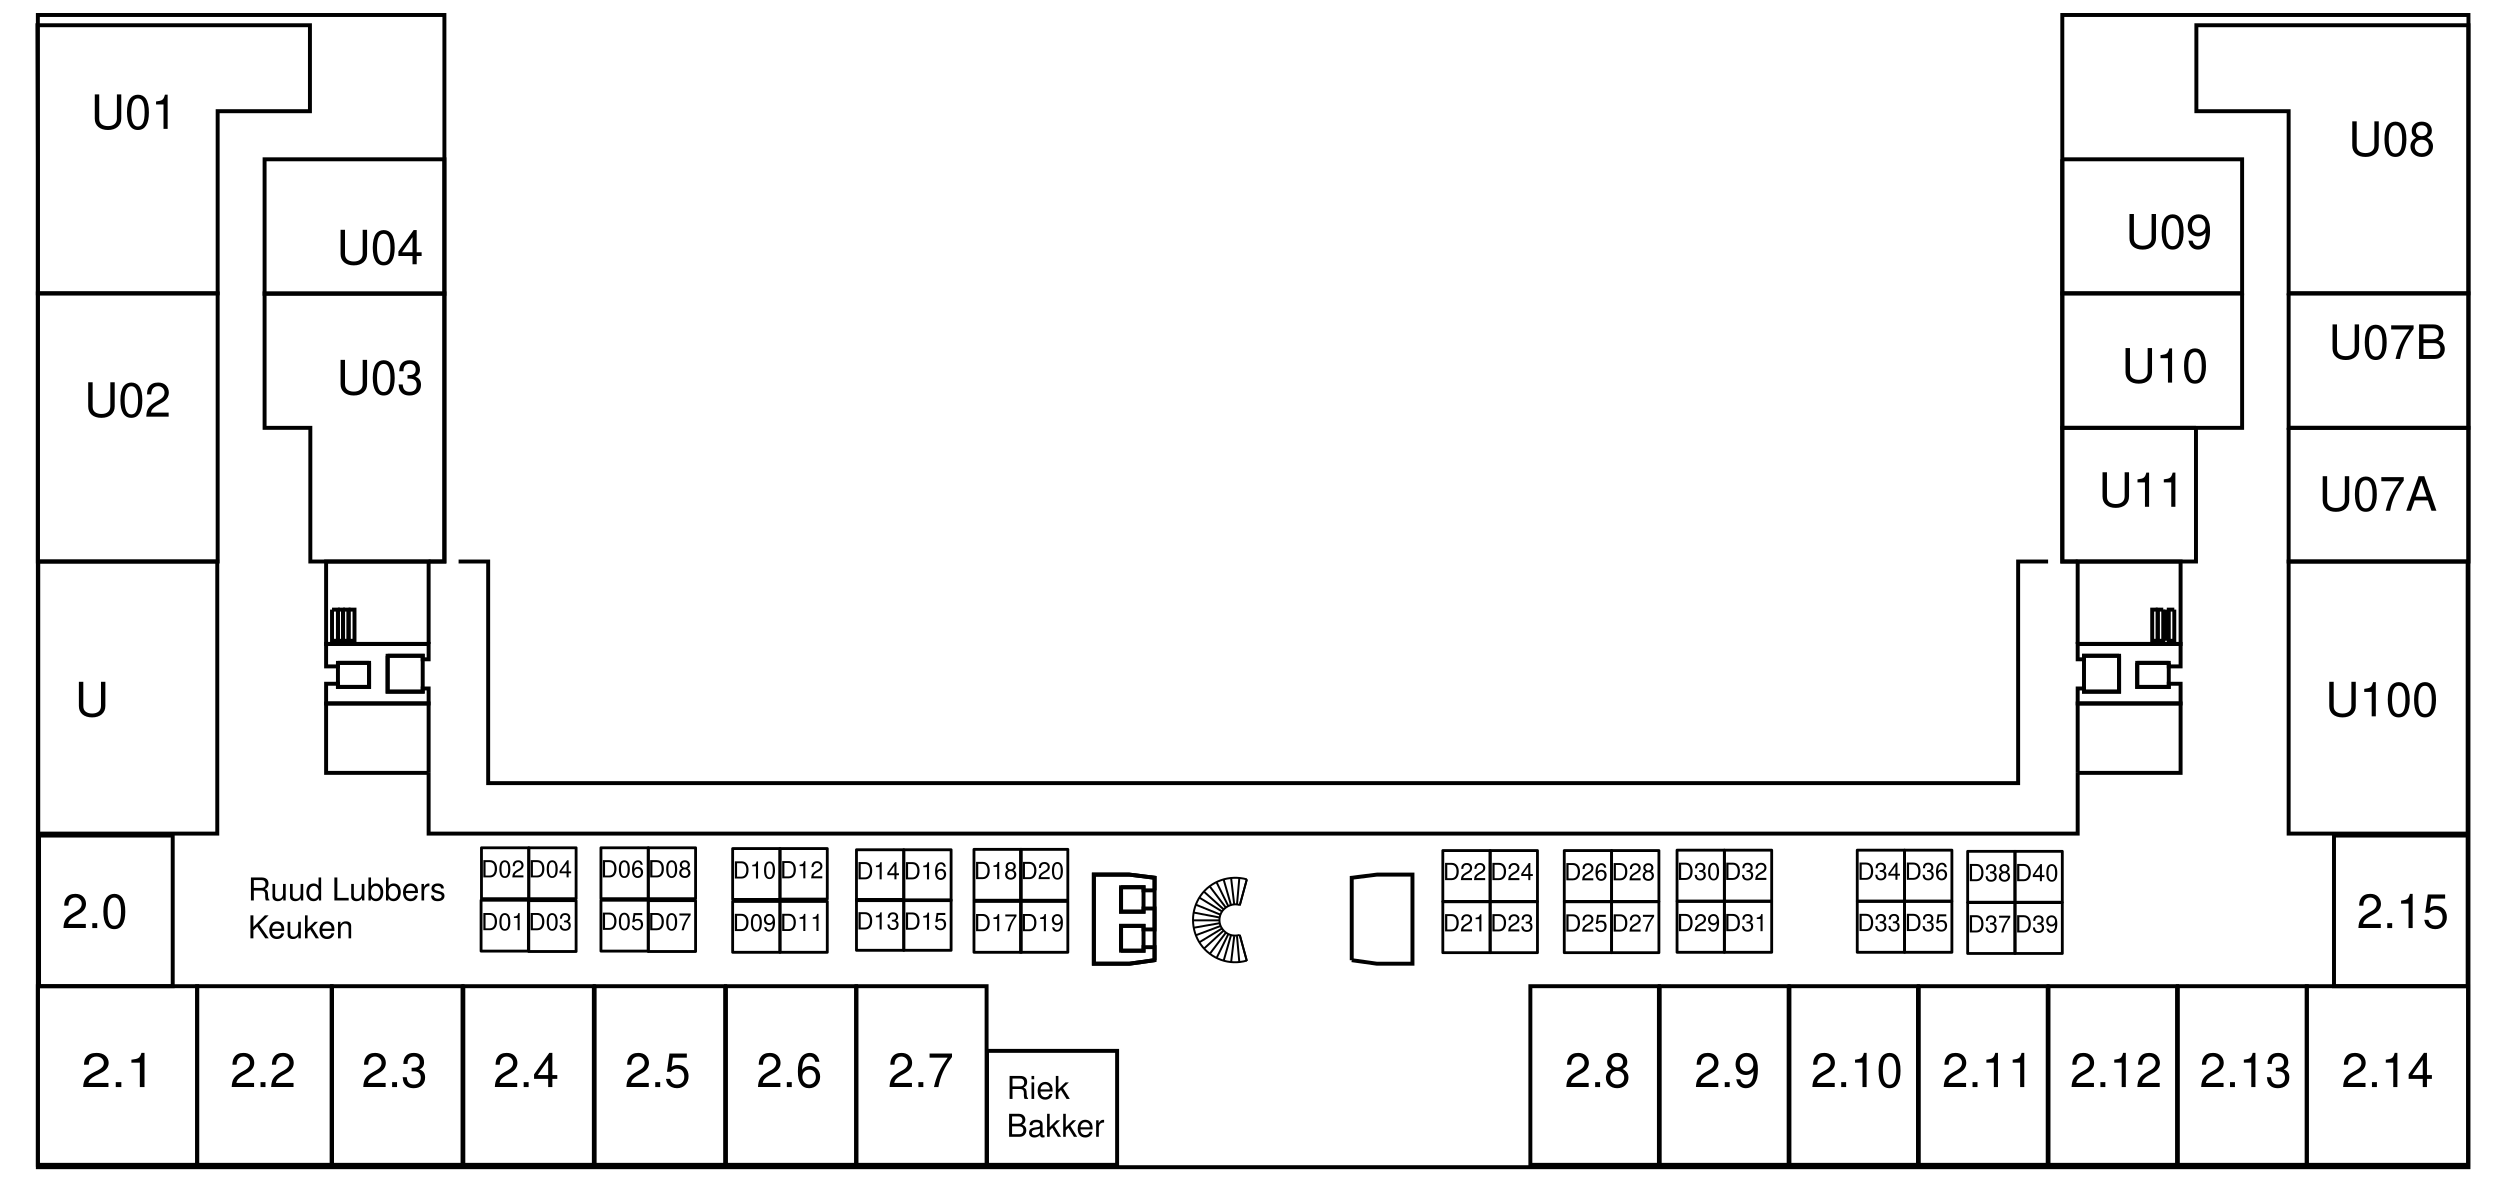
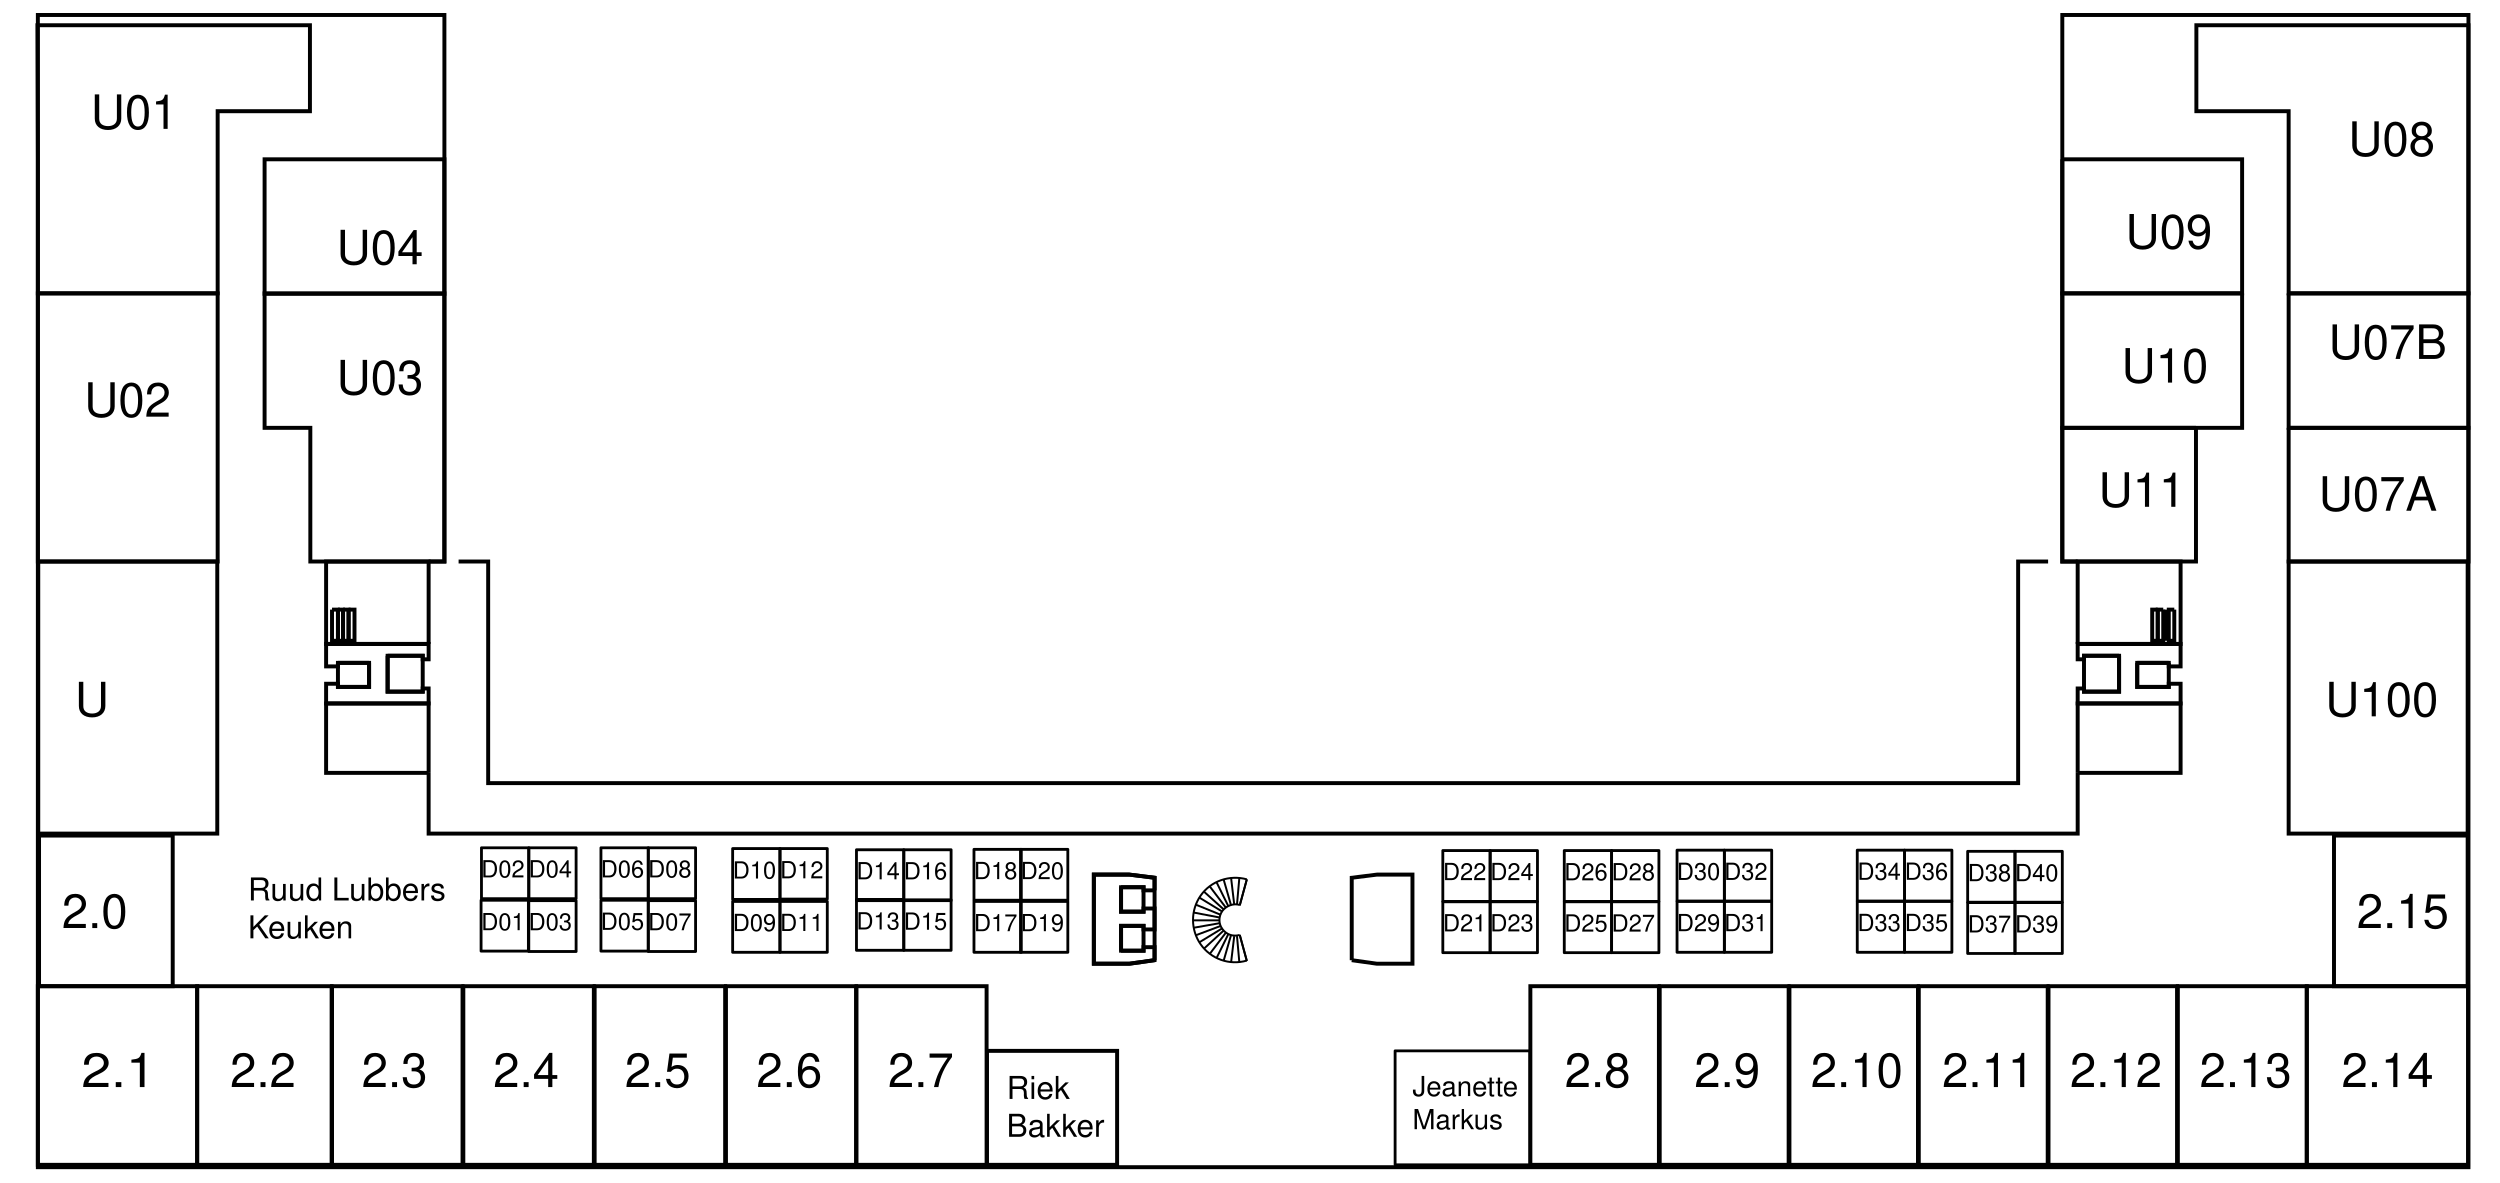
<svg xmlns="http://www.w3.org/2000/svg" version="1.1" id="Layer_1" x="0px" y="0px" viewBox="0 0 634 300" style="enable-background:new 0 0 634 300;" xml:space="preserve">
  <style type="text/css">
	.st0{fill:none;stroke:#000000;stroke-miterlimit:10;}
	.st1{fill:none;stroke:#000000;stroke-width:0.5;stroke-miterlimit:10;}
	.st2{font-family:'Helvetica';}
	.st3{font-size:12px;}
	.st4{display:none;}
	.st5{display:inline;fill:none;stroke:#000000;stroke-miterlimit:10;}
	.st6{display:inline;}
- 	.st7{enable-background:new    ;}
- 	.st8{font-size:8px;}
- 	.st9{fill:none;}
- 	.st10{fill:none;stroke:#000000;stroke-width:0.72;stroke-linecap:round;stroke-linejoin:round;stroke-miterlimit:10;}
- 	.st11{font-size:6px;}
+ 	.st7{font-size:8px;}
+ 	.st8{fill:none;}
+ 	.st9{fill:none;stroke:#000000;stroke-width:0.72;stroke-linecap:round;stroke-linejoin:round;stroke-miterlimit:10;}
+ 	.st10{font-size:6px;}
+ 	.st11{enable-background:new    ;}
+ 	.st12{font-size:7px;}
</style>
  <g id="outline">
    <polyline class="st0" points="551.4,154.6 550,154.6 550,162.5 551.4,162.5 551.4,154.6  " />
    <polyline points="550,154.6 548.6,154.6 548.6,162.5 550,162.5 550,154.6  " />
    <polyline class="st0" points="548.6,154.6 547.2,154.6 547.2,162.5 548.6,162.5 548.6,154.6  " />
    <polyline class="st0" points="547.2,154.6 545.8,154.6 545.8,162.5 547.2,162.5 547.2,154.6  " />
    <polyline class="st0" points="284.3,225 290,225 290,231.2 284.3,231.2 284.3,225  " />
    <polyline class="st0" points="542,168.1 550,168.1 550,174.2 542,174.2 542,168.1  " />
    <polyline class="st0" points="537.4,166.3 528.5,166.3 528.5,175.4 537.4,175.4 537.4,166.3  " />
    <line class="st1" x1="314.4" y1="229.6" x2="316.2" y2="223" />
    <line class="st1" x1="314.4" y1="237.1" x2="316.2" y2="243.7" />
    <line class="st1" x1="314.4" y1="229.6" x2="316.2" y2="223" />
    <line class="st1" x1="313.7" y1="229.4" x2="314.3" y2="222.6" />
    <line class="st1" x1="313" y1="229.4" x2="312.2" y2="222.6" />
    <line class="st1" x1="312.2" y1="229.6" x2="310.3" y2="223" />
    <line class="st1" x1="311.5" y1="229.8" x2="308.5" y2="223.7" />
    <line class="st1" x1="310.9" y1="230.2" x2="306.8" y2="224.8" />
    <line class="st1" x1="310.3" y1="230.6" x2="305.3" y2="226.1" />
    <line class="st1" x1="310" y1="231.2" x2="304.1" y2="227.6" />
    <line class="st1" x1="309.6" y1="232" x2="303.2" y2="229.4" />
    <line class="st1" x1="309.4" y1="232.7" x2="302.6" y2="231.4" />
    <line class="st1" x1="309.4" y1="233.4" x2="302.5" y2="233.4" />
    <line class="st1" x1="309.4" y1="234.1" x2="302.6" y2="235.3" />
    <line class="st1" x1="309.6" y1="234.8" x2="303.2" y2="237.2" />
    <line class="st1" x1="310" y1="235.4" x2="304.1" y2="239" />
    <line class="st1" x1="310.3" y1="236" x2="305.3" y2="240.6" />
    <line class="st1" x1="310.9" y1="236.5" x2="306.8" y2="241.9" />
    <line class="st1" x1="311.5" y1="236.9" x2="308.5" y2="243" />
    <line class="st1" x1="312.2" y1="237.1" x2="310.3" y2="243.7" />
    <line class="st1" x1="313" y1="237.4" x2="312.2" y2="244.1" />
    <line class="st1" x1="313.7" y1="237.4" x2="314.3" y2="244.1" />
    <line class="st1" x1="314.4" y1="237.1" x2="316.2" y2="243.7" />
    <path class="st1" d="M314.4,229.5c-1.6-0.5-3.4,0.2-4.4,1.5c-1,1.4-1,3.3,0,4.6c1,1.4,2.7,2,4.4,1.5" />
    <path class="st1" d="M316.2,223c-4.4-1.2-9.1,0.4-11.7,4.1s-2.6,8.7,0,12.4s7.3,5.4,11.7,4.1" />
    <polyline class="st0" points="342.8,243.5 349.2,244.4 358.2,244.4 358.2,221.8 349.2,221.8 342.8,222.6 342.8,243.5  " />
-     <polyline class="st0" points="550,168.1 550,169 553,169 553,163.3 526.9,163.3 526.9,167.2 528.5,167.2 528.5,166.3 537.4,166.3   537.4,175.4 528.5,175.4 528.5,174.6 526.9,174.6 526.9,178.4 553,178.4 553,173.4 550,173.4 550,174.2 542,174.2 542,168.1   550,168.1  " />
+     <polyline class="st0" points="550,168.1 550,169 553,169 553,163.3 526.9,163.3 526.9,167.2 528.5,167.2 528.5,166.3 537.4,166.3    537.4,175.4 528.5,175.4 528.5,174.6 526.9,174.6 526.9,178.4 553,178.4 553,173.4 550,173.4 550,174.2 542,174.2 542,168.1    550,168.1  " />
    <polyline class="st0" points="284.3,241.1 290,241.1 290,234.8 284.3,234.8 284.3,241.1  " />
-     <polyline class="st0" points="292.8,225.8 292.8,222.6 286.4,221.8 277.4,221.8 277.4,244.4 286.4,244.4 292.8,243.5 292.8,240.2   290,240.2 290,241.1 284.3,241.1 284.3,234.8 290,234.8 290,235.7 292.8,235.7 292.8,230.4 290,230.4 290,231.2 284.3,231.2   284.3,225 290,225 290,225.8 292.8,225.8  " />
+     <polyline class="st0" points="292.8,225.8 292.8,222.6 286.4,221.8 277.4,221.8 277.4,244.4 286.4,244.4 292.8,243.5 292.8,240.2    290,240.2 290,241.1 284.3,241.1 284.3,234.8 290,234.8 290,235.7 292.8,235.7 292.8,230.4 290,230.4 290,231.2 284.3,231.2    284.3,225 290,225 290,225.8 292.8,225.8  " />
    <polyline class="st0" points="526.9,196 553,196 553,178.4 526.9,178.4 526.9,196  " />
    <polyline class="st0" points="526.9,163.3 553,163.3 553,142.4 526.9,142.4 526.9,163.3  " />
    <polyline class="st0" points="84.2,154.6 85.7,154.6 85.7,162.5 84.2,162.5 84.2,154.6  " />
    <polyline class="st0" points="85.7,154.6 87,154.6 87,162.5 85.7,162.5 85.7,154.6  " />
    <polyline class="st0" points="87,154.6 88.4,154.6 88.4,162.5 87,162.5 87,154.6  " />
    <polyline class="st0" points="88.4,154.6 89.9,154.6 89.9,162.5 88.4,162.5 88.4,154.6  " />
    <polyline class="st0" points="93.6,168.1 85.7,168.1 85.7,174.2 93.6,174.2 93.6,168.1  " />
    <polyline class="st0" points="98.3,166.3 107.2,166.3 107.2,175.4 98.3,175.4 98.3,166.3  " />
    <polyline class="st0" points="292.8,243.5 286.4,244.4 277.4,244.4 277.4,221.8 286.4,221.8 292.8,222.6 292.8,243.5  " />
    <polyline class="st0" points="108.7,196 108.7,211.4 526.9,211.4 526.9,196  " />
-     <polyline class="st0" points="85.7,168.1 85.7,169 82.7,169 82.7,163.3 108.7,163.3 108.7,167.2 107.2,167.2 107.2,166.3   98.3,166.3 98.3,175.4 107.2,175.4 107.2,174.6 108.7,174.6 108.7,178.4 82.7,178.4 82.7,173.4 85.7,173.4 85.7,174.2 93.6,174.2   93.6,168.1 85.7,168.1  " />
+     <polyline class="st0" points="85.7,168.1 85.7,169 82.7,169 82.7,163.3 108.7,163.3 108.7,167.2 107.2,167.2 107.2,166.3    98.3,166.3 98.3,175.4 107.2,175.4 107.2,174.6 108.7,174.6 108.7,178.4 82.7,178.4 82.7,173.4 85.7,173.4 85.7,174.2 93.6,174.2    93.6,168.1 85.7,168.1  " />
    <polyline class="st0" points="108.7,196 82.7,196 82.7,178.4 108.7,178.4 108.7,196  " />
    <polyline class="st0" points="108.7,163.3 82.7,163.3 82.7,142.4 108.7,142.4 108.7,163.3  " />
    <polyline class="st0" points="519.4,142.4 511.8,142.4 511.8,198.6 123.8,198.6 123.8,142.4 116.3,142.4  " />
-     <polyline class="st0" points="526.9,142.4 523,142.4 523,3.8 626,3.8 626,296 9.6,296 9.6,3.8 112.7,3.8 112.7,142.4 108.7,142.4   " />
+     <polyline class="st0" points="526.9,142.4 523,142.4 523,3.8 626,3.8 626,296 9.6,296 9.6,3.8 112.7,3.8 112.7,142.4 108.7,142.4     " />
  </g>
  <g id="F2U08">
    <polygon class="st0" points="557,6.4 557,28.2 580.4,28.2 580.4,40.4 580.4,74.4 626,74.4 626,40.4 626,6.4  " />
    <text transform="matrix(1 0 0 1 595.5195 39.5202)" class="st2 st3">U08</text>
  </g>
  <g id="F2U7B" class="st4">
    <polyline class="st5" points="580.4,74.4 626,74.4 626,108.5 580.4,108.5 580.4,74.4  " />
    <text transform="matrix(1 0 0 1 590.5195 91.0202)" class="st6 st2 st3">U07B</text>
  </g>
  <g id="F2U7A" class="st4">
    <polyline class="st5" points="580.4,108.5 626,108.5 626,142.4 580.4,142.4 580.4,108.5  " />
    <text transform="matrix(1 0 0 1 588.0195 129.5202)" class="st6 st2 st3">U07A</text>
  </g>
  <g id="F2U07">
    <g id="F2U7B_1_">
      <polyline class="st0" points="580.4,74.4 626,74.4 626,108.5 580.4,108.5 580.4,74.4   " />
      <text transform="matrix(1 0 0 1 590.5195 91.0202)" class="st2 st3">U07B</text>
    </g>
    <g id="F2U7A_1_">
      <polyline class="st0" points="580.4,108.5 626,108.5 626,142.4 580.4,142.4 580.4,108.5   " />
      <text transform="matrix(1 0 0 1 588.0195 129.5202)" class="st2 st3">U07A</text>
    </g>
  </g>
  <g id="F2U09">
    <polyline class="st0" points="523,40.4 568.6,40.4 568.6,74.4 523,74.4 523,40.4  " />
    <text transform="matrix(1 0 0 1 539.0195 63.0202)" class="st2 st3">U09</text>
  </g>
  <g id="F2U10">
    <polyline class="st0" points="568.6,74.4 523,74.4 523,108.5 568.6,108.5 568.6,74.4  " />
    <text transform="matrix(1 0 0 1 538.0195 97.0202)" class="st2 st3">U10</text>
  </g>
  <g id="F2U11">
    <polyline class="st0" points="556.9,108.5 523,108.5 523,142.4 556.9,142.4 556.9,108.5  " />
    <text transform="matrix(1 0 0 1 532.1865 128.5202)" class="st2 st3">U11</text>
  </g>
  <g id="F2U01">
    <polygon class="st0" points="9.5,6.4 9.6,40.4 9.6,74.4 55.2,74.4 55.2,40.4 55.2,28.2 78.6,28.2 78.6,6.4  " />
    <text transform="matrix(1 0 0 1 23.02 32.6867)" class="st2 st3">U01</text>
  </g>
  <g id="F2U02">
    <polygon class="st0" points="9.6,74.4 9.6,108.5 9.6,142.4 55.2,142.4 55.2,108.5 55.2,74.4  " />
    <text transform="matrix(1 0 0 1 21.353 105.6867)" class="st2 st3">U02</text>
  </g>
  <g id="F2U03">
-     <polygon class="st0" points="67.1,74.4 67.1,74.4 67.1,108.5 78.7,108.5 78.7,142.4 112.7,142.4 112.7,108.5 112.7,74.4   112.7,74.4  " />
+     <polygon class="st0" points="67.1,74.4 67.1,74.4 67.1,108.5 78.7,108.5 78.7,142.4 112.7,142.4 112.7,108.5 112.7,74.4    112.7,74.4  " />
    <text transform="matrix(1 0 0 1 85.353 100.0202)" class="st2 st3">U03</text>
  </g>
  <g id="F221">
    <polygon class="st0" points="9.6,250.1 9.6,272.8 9.6,295.4 50,295.4 50,272.8 50,250.1  " />
    <text transform="matrix(1.1309 0 0 1 20.6284 275.686)" class="st2 st3">2.1</text>
  </g>
  <g id="F222">
    <polygon class="st0" points="50,250.1 50,272.8 50,295.4 84.1,295.4 84.1,272.8 84.1,250.1  " />
    <text id="_x32_.2" transform="matrix(1 0 0 1 58.353 275.6866)" class="st2 st3">2.2</text>
  </g>
  <g id="F223">
    <polygon class="st0" points="84.2,250.1 84.2,272.8 84.2,295.4 117.3,295.4 117.3,272.8 117.3,250.1  " />
    <text id="_x32_.3" transform="matrix(1 0 0 1 91.7197 275.6866)" class="st2 st3">2.3</text>
  </g>
  <g id="F224">
    <polygon class="st0" points="117.5,250.1 117.5,272.8 117.5,295.4 150.6,295.4 150.6,272.8 150.6,250.1  " />
    <text id="_x32_.4" transform="matrix(1 0 0 1 125.0864 275.6866)" class="st2 st3">2.4</text>
  </g>
  <g id="F225">
    <polygon class="st0" points="150.8,250.1 150.8,272.8 150.8,295.4 183.9,295.4 183.9,272.8 183.9,250.1  " />
    <text id="_x32_.5" transform="matrix(1 0 0 1 158.4531 275.6866)" class="st2 st3">2.5</text>
  </g>
  <g id="F226">
    <polygon class="st0" points="184.1,250.1 184.1,272.8 184.1,295.4 217.1,295.4 217.1,272.8 217.1,250.1  " />
    <text id="_x32_.6" transform="matrix(1 0 0 1 191.8198 275.6866)" class="st2 st3">2.6</text>
  </g>
  <g id="F227">
    <polygon class="st0" points="217.2,250.1 217.2,272.8 217.2,295.4 250.2,295.4 250.2,272.8 250.2,250.1  " />
    <text id="_x32_.7" transform="matrix(1 0 0 1 225.1865 275.6866)" class="st2 st3">2.7</text>
  </g>
  <g id="F2RB">
    <polygon class="st0" points="250.3,266.5 250.3,281 250.3,295.4 283.3,295.4 283.3,281 283.3,266.5  " />
-     <text id="_x32_.7_1_" transform="matrix(1 0 0 1 255.2865 278.6866)" class="st7">
-       <tspan x="0" y="0" class="st2 st8">Riek </tspan>
-       <tspan x="0" y="9.6" class="st2 st8">Bakker</tspan>
-     </text>
+     <text transform="matrix(1 0 0 1 255.2865 278.6866)" class="st2 st7">Riek </text>
+     <text transform="matrix(1 0 0 1 255.2865 288.2866)" class="st2 st7">Bakker</text>
  </g>
  <g id="F228">
    <polygon class="st0" points="388.1,250.1 388.1,272.8 388.1,295.4 420.7,295.4 420.7,272.8 420.7,250.1  " />
    <text id="_x32_.8" transform="matrix(1 0 0 1 396.8115 275.6866)" class="st2 st3">2.8</text>
  </g>
  <g id="F229">
    <polygon class="st0" points="420.9,250.1 420.9,272.8 420.9,295.4 453.6,295.4 453.6,272.8 453.6,250.1  " />
    <text id="_x32_.9" transform="matrix(1 0 0 1 429.6787 275.6866)" class="st2 st3">2.9</text>
  </g>
  <g id="F2210">
    <polygon class="st0" points="453.8,250.1 453.8,272.8 453.8,295.4 486.4,295.4 486.4,272.8 486.4,250.1  " />
    <text id="_x32_.10" transform="matrix(1 0 0 1 459.2095 275.6866)" class="st2 st3">2.10</text>
  </g>
  <g id="F2211">
    <polygon class="st0" points="486.6,250.1 486.6,272.8 486.6,295.4 519.3,295.4 519.3,272.8 519.3,250.1  " />
    <text id="_x32_.11" transform="matrix(1 0 0 1 492.519 275.6866)" class="st2 st3">2.11</text>
  </g>
  <g id="F2212">
    <polygon class="st0" points="519.5,250.1 519.5,272.8 519.5,295.4 552.1,295.4 552.1,272.8 552.1,250.1  " />
    <text id="_x32_.12" transform="matrix(1 0 0 1 524.9443 275.6866)" class="st2 st3">2.12</text>
  </g>
  <g id="F2213">
    <polygon class="st0" points="552.3,250.1 552.3,272.8 552.3,295.4 585,295.4 585,272.8 585,250.1  " />
    <text id="_x32_.13" transform="matrix(1 0 0 1 557.8115 275.6866)" class="st2 st3">2.13</text>
  </g>
  <g id="F2214">
    <polygon class="st0" points="585,250.1 585,272.8 585,295.4 625.9,295.4 625.9,272.8 625.9,250.1  " />
    <text id="_x32_.14" transform="matrix(1 0 0 1 593.8115 275.6866)" class="st2 st3">2.14</text>
  </g>
  <g id="F2215">
    <polygon class="st0" points="591.9,211.9 591.9,231.1 591.9,250.1 625.8,250.1 625.8,231.1 625.8,211.9  " />
    <text id="_x32_.15" transform="matrix(1 0 0 1 597.6865 235.3537)" class="st2 st3">2.15</text>
  </g>
  <g id="F2U100">
    <polygon class="st0" points="580.4,142.4 580.4,177.1 580.4,211.4 625.8,211.4 625.8,177.1 625.8,142.4  " />
    <text id="_x32_.15_2_" transform="matrix(1 0 0 1 589.6865 181.6537)" class="st2 st3">U100</text>
  </g>
  <g id="F220">
    <polygon class="st0" points="9.9,211.9 9.9,231.1 9.9,250.1 43.8,250.1 43.8,231.1 43.8,211.9  " />
    <text id="_x32_.15_1_" transform="matrix(1 0 0 1 15.6865 235.3537)" class="st2 st3">2.0</text>
  </g>
  <g id="F2RL">
-     <polygon class="st9" points="55.1,211.9 55.1,231.1 55.1,250.1 117.5,250.1 117.5,231.1 117.5,211.9  " />
-     <text id="_x32_.15_4_" transform="matrix(1 0 0 1 62.8865 228.3537)" class="st7">
-       <tspan x="0" y="0" class="st2 st8">Ruud Lubbers</tspan>
-       <tspan x="0" y="9.6" class="st2 st8">Keuken</tspan>
-     </text>
+     <polygon class="st8" points="55.1,211.9 55.1,231.1 55.1,250.1 117.5,250.1 117.5,231.1 117.5,211.9  " />
+     <text transform="matrix(1 0 0 1 62.8865 228.3537)" class="st2 st7">Ruud Lubbers</text>
+     <text transform="matrix(1 0 0 1 62.8865 237.9537)" class="st2 st7">Keuken</text>
  </g>
  <g id="F2D01">
-     <polyline class="st10" points="122,228.3 134,228.3 134,241.2 122,241.2 122,228.3  " />
-     <text transform="matrix(1 0 0 1 122.0437 235.9047)" class="st2 st11">D01</text>
+     <polyline class="st9" points="122,228.3 134,228.3 134,241.2 122,241.2 122,228.3  " />
+     <text transform="matrix(1 0 0 1 122.0437 235.9047)" class="st2 st10">D01</text>
  </g>
  <g id="F2D04">
-     <polyline class="st10" points="134.1,215 146.1,215 146.1,227.9 134.1,227.9 134.1,215  " />
-     <text transform="matrix(1 0 0 1 134.053 222.5119)" class="st2 st11">D04</text>
+     <polyline class="st9" points="134.1,215 146.1,215 146.1,227.9 134.1,227.9 134.1,215  " />
+     <text transform="matrix(1 0 0 1 134.053 222.5119)" class="st2 st10">D04</text>
  </g>
  <g id="F2D02">
-     <polyline class="st10" points="122.1,215 134.1,215 134.1,227.9 122.1,227.9 122.1,215  " />
-     <text transform="matrix(1 0 0 1 122.0437 222.5119)" class="st2 st11">D02</text>
+     <polyline class="st9" points="122.1,215 134.1,215 134.1,227.9 122.1,227.9 122.1,215  " />
+     <text transform="matrix(1 0 0 1 122.0437 222.5119)" class="st2 st10">D02</text>
  </g>
  <g id="F2D05">
-     <polyline class="st10" points="152.4,228.3 164.4,228.3 164.4,241.2 152.4,241.2 152.4,228.3  " />
-     <text transform="matrix(1 0 0 1 152.344 235.8082)" class="st2 st11">D05</text>
+     <polyline class="st9" points="152.4,228.3 164.4,228.3 164.4,241.2 152.4,241.2 152.4,228.3  " />
+     <text transform="matrix(1 0 0 1 152.344 235.8082)" class="st2 st10">D05</text>
  </g>
  <g id="F2D03">
-     <polyline class="st10" points="134.1,228.4 146.1,228.4 146.1,241.3 134.1,241.3 134.1,228.4  " />
-     <text transform="matrix(1 0 0 1 134.0498 235.9083)" class="st2 st11">D03</text>
+     <polyline class="st9" points="134.1,228.4 146.1,228.4 146.1,241.3 134.1,241.3 134.1,228.4  " />
+     <text transform="matrix(1 0 0 1 134.0498 235.9083)" class="st2 st10">D03</text>
  </g>
  <g id="F2D06">
-     <polyline class="st10" points="152.4,215 164.4,215 164.4,227.9 152.4,227.9 152.4,215  " />
-     <text transform="matrix(1 0 0 1 152.3469 222.5119)" class="st2 st11">D06</text>
+     <polyline class="st9" points="152.4,215 164.4,215 164.4,227.9 152.4,227.9 152.4,215  " />
+     <text transform="matrix(1 0 0 1 152.3469 222.5119)" class="st2 st10">D06</text>
  </g>
  <g id="F2D09">
-     <polyline class="st10" points="185.8,228.6 197.8,228.6 197.8,241.5 185.8,241.5 185.8,228.6  " />
-     <text transform="matrix(1 0 0 1 185.8242 236.1198)" class="st2 st11">D09</text>
+     <polyline class="st9" points="185.8,228.6 197.8,228.6 197.8,241.5 185.8,241.5 185.8,228.6  " />
+     <text transform="matrix(1 0 0 1 185.8242 236.1198)" class="st2 st10">D09</text>
  </g>
  <g id="F2D08">
-     <polyline class="st10" points="164.4,215 176.4,215 176.4,227.9 164.4,227.9 164.4,215  " />
-     <text transform="matrix(1 0 0 1 164.356 222.5121)" class="st2 st11">D08</text>
+     <polyline class="st9" points="164.4,215 176.4,215 176.4,227.9 164.4,227.9 164.4,215  " />
+     <text transform="matrix(1 0 0 1 164.356 222.5121)" class="st2 st10">D08</text>
  </g>
  <g id="F2D07">
-     <polyline class="st10" points="164.4,228.4 176.4,228.4 176.4,241.3 164.4,241.3 164.4,228.4  " />
-     <text transform="matrix(1 0 0 1 164.353 235.9086)" class="st2 st11">D07</text>
+     <polyline class="st9" points="164.4,228.4 176.4,228.4 176.4,241.3 164.4,241.3 164.4,228.4  " />
+     <text transform="matrix(1 0 0 1 164.353 235.9086)" class="st2 st10">D07</text>
  </g>
  <g id="F2D10">
-     <polyline class="st10" points="185.8,215.2 197.8,215.2 197.8,228.1 185.8,228.1 185.8,215.2  " />
-     <text transform="matrix(1 0 0 1 185.8271 222.8024)" class="st2 st11">D10</text>
+     <polyline class="st9" points="185.8,215.2 197.8,215.2 197.8,228.1 185.8,228.1 185.8,215.2  " />
+     <text transform="matrix(1 0 0 1 185.8271 222.8024)" class="st2 st10">D10</text>
  </g>
  <g id="F2D13">
-     <polyline class="st10" points="217.2,228.1 229.2,228.1 229.2,241 217.2,241 217.2,228.1  " />
-     <text transform="matrix(1 0 0 1 217.1865 235.7069)" class="st2 st11">D13</text>
+     <polyline class="st9" points="217.2,228.1 229.2,228.1 229.2,241 217.2,241 217.2,228.1  " />
+     <text transform="matrix(1 0 0 1 217.1865 235.7069)" class="st2 st10">D13</text>
  </g>
  <g id="F2D12">
-     <polyline class="st10" points="197.8,215.2 209.8,215.2 209.8,228 197.8,228 197.8,215.2  " />
-     <text transform="matrix(1 0 0 1 197.833 222.7401)" class="st2 st11">D12</text>
+     <polyline class="st9" points="197.8,215.2 209.8,215.2 209.8,228 197.8,228 197.8,215.2  " />
+     <text transform="matrix(1 0 0 1 197.833 222.7401)" class="st2 st10">D12</text>
  </g>
  <g id="F2D11">
-     <polyline class="st10" points="197.8,228.6 209.8,228.6 209.8,241.5 197.8,241.5 197.8,228.6  " />
-     <text transform="matrix(1 0 0 1 197.8301 236.1078)" class="st2 st11">D11</text>
+     <polyline class="st9" points="197.8,228.6 209.8,228.6 209.8,241.5 197.8,241.5 197.8,228.6  " />
+     <text transform="matrix(1 0 0 1 197.8301 236.1078)" class="st2 st10">D11</text>
  </g>
  <g id="F2D16">
-     <polyline class="st10" points="229.2,215.5 241.2,215.5 241.2,228.4 229.2,228.4 229.2,215.5  " />
-     <text transform="matrix(1 0 0 1 229.1978 223.0104)" class="st2 st11">D16</text>
+     <polyline class="st9" points="229.2,215.5 241.2,215.5 241.2,228.4 229.2,228.4 229.2,215.5  " />
+     <text transform="matrix(1 0 0 1 229.1978 223.0104)" class="st2 st10">D16</text>
  </g>
  <g id="F2D15">
-     <polyline class="st10" points="229.2,228.2 241.2,228.2 241.2,241 229.2,241 229.2,228.2  " />
-     <text transform="matrix(1 0 0 1 229.1948 235.7731)" class="st2 st11">D15</text>
+     <polyline class="st9" points="229.2,228.2 241.2,228.2 241.2,241 229.2,241 229.2,228.2  " />
+     <text transform="matrix(1 0 0 1 229.1948 235.7731)" class="st2 st10">D15</text>
  </g>
  <g id="F2D14">
-     <polyline class="st10" points="217.2,215.5 229.2,215.5 229.2,228.4 217.2,228.4 217.2,215.5  " />
-     <text transform="matrix(1 0 0 1 217.189 222.9984)" class="st2 st11">D14</text>
+     <polyline class="st9" points="217.2,215.5 229.2,215.5 229.2,228.4 217.2,228.4 217.2,215.5  " />
+     <text transform="matrix(1 0 0 1 217.189 222.9984)" class="st2 st10">D14</text>
  </g>
  <g id="F2D19">
-     <polyline class="st10" points="258.8,228.6 270.8,228.6 270.8,241.5 258.8,241.5 258.8,228.6  " />
-     <text transform="matrix(1 0 0 1 258.8364 236.1576)" class="st2 st11">D19</text>
+     <polyline class="st9" points="258.8,228.6 270.8,228.6 270.8,241.5 258.8,241.5 258.8,228.6  " />
+     <text transform="matrix(1 0 0 1 258.8364 236.1576)" class="st2 st10">D19</text>
  </g>
  <g id="F2D20">
-     <polyline class="st10" points="258.8,215.4 270.8,215.4 270.8,228.3 258.8,228.3 258.8,215.4  " />
-     <text transform="matrix(1 0 0 1 258.8364 222.9484)" class="st2 st11">D20</text>
+     <polyline class="st9" points="258.8,215.4 270.8,215.4 270.8,228.3 258.8,228.3 258.8,215.4  " />
+     <text transform="matrix(1 0 0 1 258.8364 222.9484)" class="st2 st10">D20</text>
  </g>
  <g id="F2D18">
-     <polyline class="st10" points="247,215.4 259,215.4 259,228.3 247,228.3 247,215.4  " />
-     <text transform="matrix(1 0 0 1 246.9941 222.9484)" class="st2 st11">D18</text>
+     <polyline class="st9" points="247,215.4 259,215.4 259,228.3 247,228.3 247,215.4  " />
+     <text transform="matrix(1 0 0 1 246.9941 222.9484)" class="st2 st10">D18</text>
  </g>
  <g id="F2D17">
-     <polyline class="st10" points="247,228.6 259,228.6 259,241.5 247,241.5 247,228.6  " />
-     <text transform="matrix(1 0 0 1 246.9941 236.1576)" class="st2 st11">D17</text>
+     <polyline class="st9" points="247,228.6 259,228.6 259,241.5 247,241.5 247,228.6  " />
+     <text transform="matrix(1 0 0 1 246.9941 236.1576)" class="st2 st10">D17</text>
  </g>
  <g id="F2D21">
-     <polyline class="st10" points="365.9,228.7 377.9,228.7 377.9,241.6 365.9,241.6 365.9,228.7  " />
-     <text transform="matrix(1 0 0 1 365.9395 236.1964)" class="st2 st11">D21</text>
+     <polyline class="st9" points="365.9,228.7 377.9,228.7 377.9,241.6 365.9,241.6 365.9,228.7  " />
+     <text transform="matrix(1 0 0 1 365.9395 236.1964)" class="st2 st10">D21</text>
  </g>
  <g id="F2D22">
-     <polyline class="st10" points="365.9,215.7 377.9,215.7 377.9,228.6 365.9,228.6 365.9,215.7  " />
-     <text transform="matrix(1 0 0 1 365.9395 223.1964)" class="st2 st11">D22</text>
+     <polyline class="st9" points="365.9,215.7 377.9,215.7 377.9,228.6 365.9,228.6 365.9,215.7  " />
+     <text transform="matrix(1 0 0 1 365.9395 223.1964)" class="st2 st10">D22</text>
  </g>
  <g id="F2D24">
-     <polyline class="st10" points="377.9,215.7 389.9,215.7 389.9,228.6 377.9,228.6 377.9,215.7  " />
-     <text transform="matrix(1 0 0 1 377.9395 223.1964)" class="st2 st11">D24</text>
+     <polyline class="st9" points="377.9,215.7 389.9,215.7 389.9,228.6 377.9,228.6 377.9,215.7  " />
+     <text transform="matrix(1 0 0 1 377.9395 223.1964)" class="st2 st10">D24</text>
  </g>
  <g id="F2D23">
-     <polyline class="st10" points="377.9,228.7 389.9,228.7 389.9,241.6 377.9,241.6 377.9,228.7  " />
-     <text transform="matrix(1 0 0 1 377.9395 236.1964)" class="st2 st11">D23</text>
+     <polyline class="st9" points="377.9,228.7 389.9,228.7 389.9,241.6 377.9,241.6 377.9,228.7  " />
+     <text transform="matrix(1 0 0 1 377.9395 236.1964)" class="st2 st10">D23</text>
  </g>
  <g id="F2D25">
-     <polyline class="st10" points="396.7,228.7 408.7,228.7 408.7,241.6 396.7,241.6 396.7,228.7  " />
-     <text transform="matrix(1 0 0 1 396.6943 236.2465)" class="st2 st11">D25</text>
+     <polyline class="st9" points="396.7,228.7 408.7,228.7 408.7,241.6 396.7,241.6 396.7,228.7  " />
+     <text transform="matrix(1 0 0 1 396.6943 236.2465)" class="st2 st10">D25</text>
  </g>
  <g id="F2D26">
-     <polyline class="st10" points="396.7,215.7 408.7,215.7 408.7,228.6 396.7,228.6 396.7,215.7  " />
-     <text transform="matrix(1 0 0 1 396.6943 223.2465)" class="st2 st11">D26</text>
+     <polyline class="st9" points="396.7,215.7 408.7,215.7 408.7,228.6 396.7,228.6 396.7,215.7  " />
+     <text transform="matrix(1 0 0 1 396.6943 223.2465)" class="st2 st10">D26</text>
  </g>
  <g id="F2D28">
-     <polyline class="st10" points="408.7,215.7 420.7,215.7 420.7,228.6 408.7,228.6 408.7,215.7  " />
-     <text transform="matrix(1 0 0 1 408.6943 223.2465)" class="st2 st11">D28</text>
+     <polyline class="st9" points="408.7,215.7 420.7,215.7 420.7,228.6 408.7,228.6 408.7,215.7  " />
+     <text transform="matrix(1 0 0 1 408.6943 223.2465)" class="st2 st10">D28</text>
  </g>
  <g id="F2D27">
-     <polyline class="st10" points="408.7,228.7 420.7,228.7 420.7,241.6 408.7,241.6 408.7,228.7  " />
-     <text transform="matrix(1 0 0 1 408.6943 236.2465)" class="st2 st11">D27</text>
+     <polyline class="st9" points="408.7,228.7 420.7,228.7 420.7,241.6 408.7,241.6 408.7,228.7  " />
+     <text transform="matrix(1 0 0 1 408.6943 236.2465)" class="st2 st10">D27</text>
  </g>
  <g id="F2D29">
-     <polyline class="st10" points="425.3,228.6 437.3,228.6 437.3,241.5 425.3,241.5 425.3,228.6  " />
-     <text transform="matrix(1 0 0 1 425.2456 236.1466)" class="st2 st11">D29</text>
+     <polyline class="st9" points="425.3,228.6 437.3,228.6 437.3,241.5 425.3,241.5 425.3,228.6  " />
+     <text transform="matrix(1 0 0 1 425.2456 236.1466)" class="st2 st10">D29</text>
  </g>
  <g id="F2D30">
-     <polyline class="st10" points="425.3,215.6 437.3,215.6 437.3,228.5 425.3,228.5 425.3,215.6  " />
-     <text transform="matrix(1 0 0 1 425.2456 223.1466)" class="st2 st11">D30</text>
+     <polyline class="st9" points="425.3,215.6 437.3,215.6 437.3,228.5 425.3,228.5 425.3,215.6  " />
+     <text transform="matrix(1 0 0 1 425.2456 223.1466)" class="st2 st10">D30</text>
  </g>
  <g id="F2D32">
-     <polyline class="st10" points="437.3,215.6 449.3,215.6 449.3,228.5 437.3,228.5 437.3,215.6  " />
-     <text transform="matrix(1 0 0 1 437.2456 223.1466)" class="st2 st11">D32</text>
+     <polyline class="st9" points="437.3,215.6 449.3,215.6 449.3,228.5 437.3,228.5 437.3,215.6  " />
+     <text transform="matrix(1 0 0 1 437.2456 223.1466)" class="st2 st10">D32</text>
  </g>
  <g id="F2D31">
-     <polyline class="st10" points="437.3,228.6 449.3,228.6 449.3,241.5 437.3,241.5 437.3,228.6  " />
-     <text transform="matrix(1 0 0 1 437.2456 236.1466)" class="st2 st11">D31</text>
+     <polyline class="st9" points="437.3,228.6 449.3,228.6 449.3,241.5 437.3,241.5 437.3,228.6  " />
+     <text transform="matrix(1 0 0 1 437.2456 236.1466)" class="st2 st10">D31</text>
  </g>
  <g id="F2D33">
-     <polyline class="st10" points="471,228.6 483,228.6 483,241.5 471,241.5 471,228.6  " />
-     <text transform="matrix(1 0 0 1 471.0425 236.1215)" class="st2 st11">D33</text>
+     <polyline class="st9" points="471,228.6 483,228.6 483,241.5 471,241.5 471,228.6  " />
+     <text transform="matrix(1 0 0 1 471.0425 236.1215)" class="st2 st10">D33</text>
  </g>
  <g id="F3D20">
-     <polyline class="st10" points="471,215.6 483,215.6 483,228.5 471,228.5 471,215.6  " />
-     <text transform="matrix(1 0 0 1 471.0425 223.1215)" class="st2 st11">D34</text>
+     <polyline class="st9" points="471,215.6 483,215.6 483,228.5 471,228.5 471,215.6  " />
+     <text transform="matrix(1 0 0 1 471.0425 223.1215)" class="st2 st10">D34</text>
  </g>
  <g id="F3D36">
-     <polyline class="st10" points="483,215.6 495,215.6 495,228.5 483,228.5 483,215.6  " />
-     <text transform="matrix(1 0 0 1 483.0425 223.1215)" class="st2 st11">D36</text>
+     <polyline class="st9" points="483,215.6 495,215.6 495,228.5 483,228.5 483,215.6  " />
+     <text transform="matrix(1 0 0 1 483.0425 223.1215)" class="st2 st10">D36</text>
  </g>
  <g id="F2D35">
-     <polyline class="st10" points="483,228.6 495,228.6 495,241.5 483,241.5 483,228.6  " />
-     <text transform="matrix(1 0 0 1 483.0425 236.1215)" class="st2 st11">D35</text>
+     <polyline class="st9" points="483,228.6 495,228.6 495,241.5 483,241.5 483,228.6  " />
+     <text transform="matrix(1 0 0 1 483.0425 236.1215)" class="st2 st10">D35</text>
  </g>
  <g id="F2D37">
-     <polyline class="st10" points="499,228.9 511,228.9 511,241.8 499,241.8 499,228.9  " />
-     <text transform="matrix(1 0 0 1 499.0146 236.4716)" class="st2 st11">D37</text>
+     <polyline class="st9" points="499,228.9 511,228.9 511,241.8 499,241.8 499,228.9  " />
+     <text transform="matrix(1 0 0 1 499.0146 236.4716)" class="st2 st10">D37</text>
  </g>
  <g id="F2D38">
-     <polyline class="st10" points="499,215.9 511,215.9 511,228.8 499,228.8 499,215.9  " />
-     <text transform="matrix(1 0 0 1 499.0146 223.4716)" class="st2 st11">D38</text>
+     <polyline class="st9" points="499,215.9 511,215.9 511,228.8 499,228.8 499,215.9  " />
+     <text transform="matrix(1 0 0 1 499.0146 223.4716)" class="st2 st10">D38</text>
  </g>
  <g id="F2D39">
-     <polyline class="st10" points="511,215.9 523,215.9 523,228.8 511,228.8 511,215.9  " />
-     <text transform="matrix(1 0 0 1 511.0146 223.4716)" class="st2 st11">D40</text>
+     <polyline class="st9" points="511,215.9 523,215.9 523,228.8 511,228.8 511,215.9  " />
+     <text transform="matrix(1 0 0 1 511.0146 223.4716)" class="st2 st10">D40</text>
  </g>
  <g id="F2D40">
-     <polyline class="st10" points="511,228.9 523,228.9 523,241.8 511,241.8 511,228.9  " />
-     <text transform="matrix(1 0 0 1 511.0146 236.4716)" class="st2 st11">D39</text>
+     <polyline class="st9" points="511,228.9 523,228.9 523,241.8 511,241.8 511,228.9  " />
+     <text transform="matrix(1 0 0 1 511.0146 236.4716)" class="st2 st10">D39</text>
  </g>
  <g id="F2U04">
    <path class="st0" d="M78.7,142.4" />
    <polygon class="st0" points="112.7,74.5 112.7,74.4 112.7,40.4 67.1,40.4 67.1,74.4 67.1,74.5  " />
    <text transform="matrix(1 0 0 1 85.353 67.0202)" class="st2 st3">U04</text>
  </g>
  <g id="F2U">
    <polygon class="st0" points="9.7,142.4 9.7,177.1 9.7,211.4 55.1,211.4 55.1,177.1 55.1,142.4  " />
    <text id="_x32_.15_3_" transform="matrix(1 0 0 1 18.9866 181.6537)" class="st2 st3">U</text>
  </g>
+   <g id="F2JM">
+     <polyline class="st9" points="353.8,295.4 388,295.4 388,266.5 353.8,266.5 353.8,295.4  " />
+     <text transform="matrix(1 0 0 1 358.2002 277.9581)" class="st11">
+       <tspan x="0" y="0" class="st2 st12">Jeanette</tspan>
+       <tspan x="0" y="8.4" class="st2 st12">Markus</tspan>
+     </text>
+   </g>
</svg>
